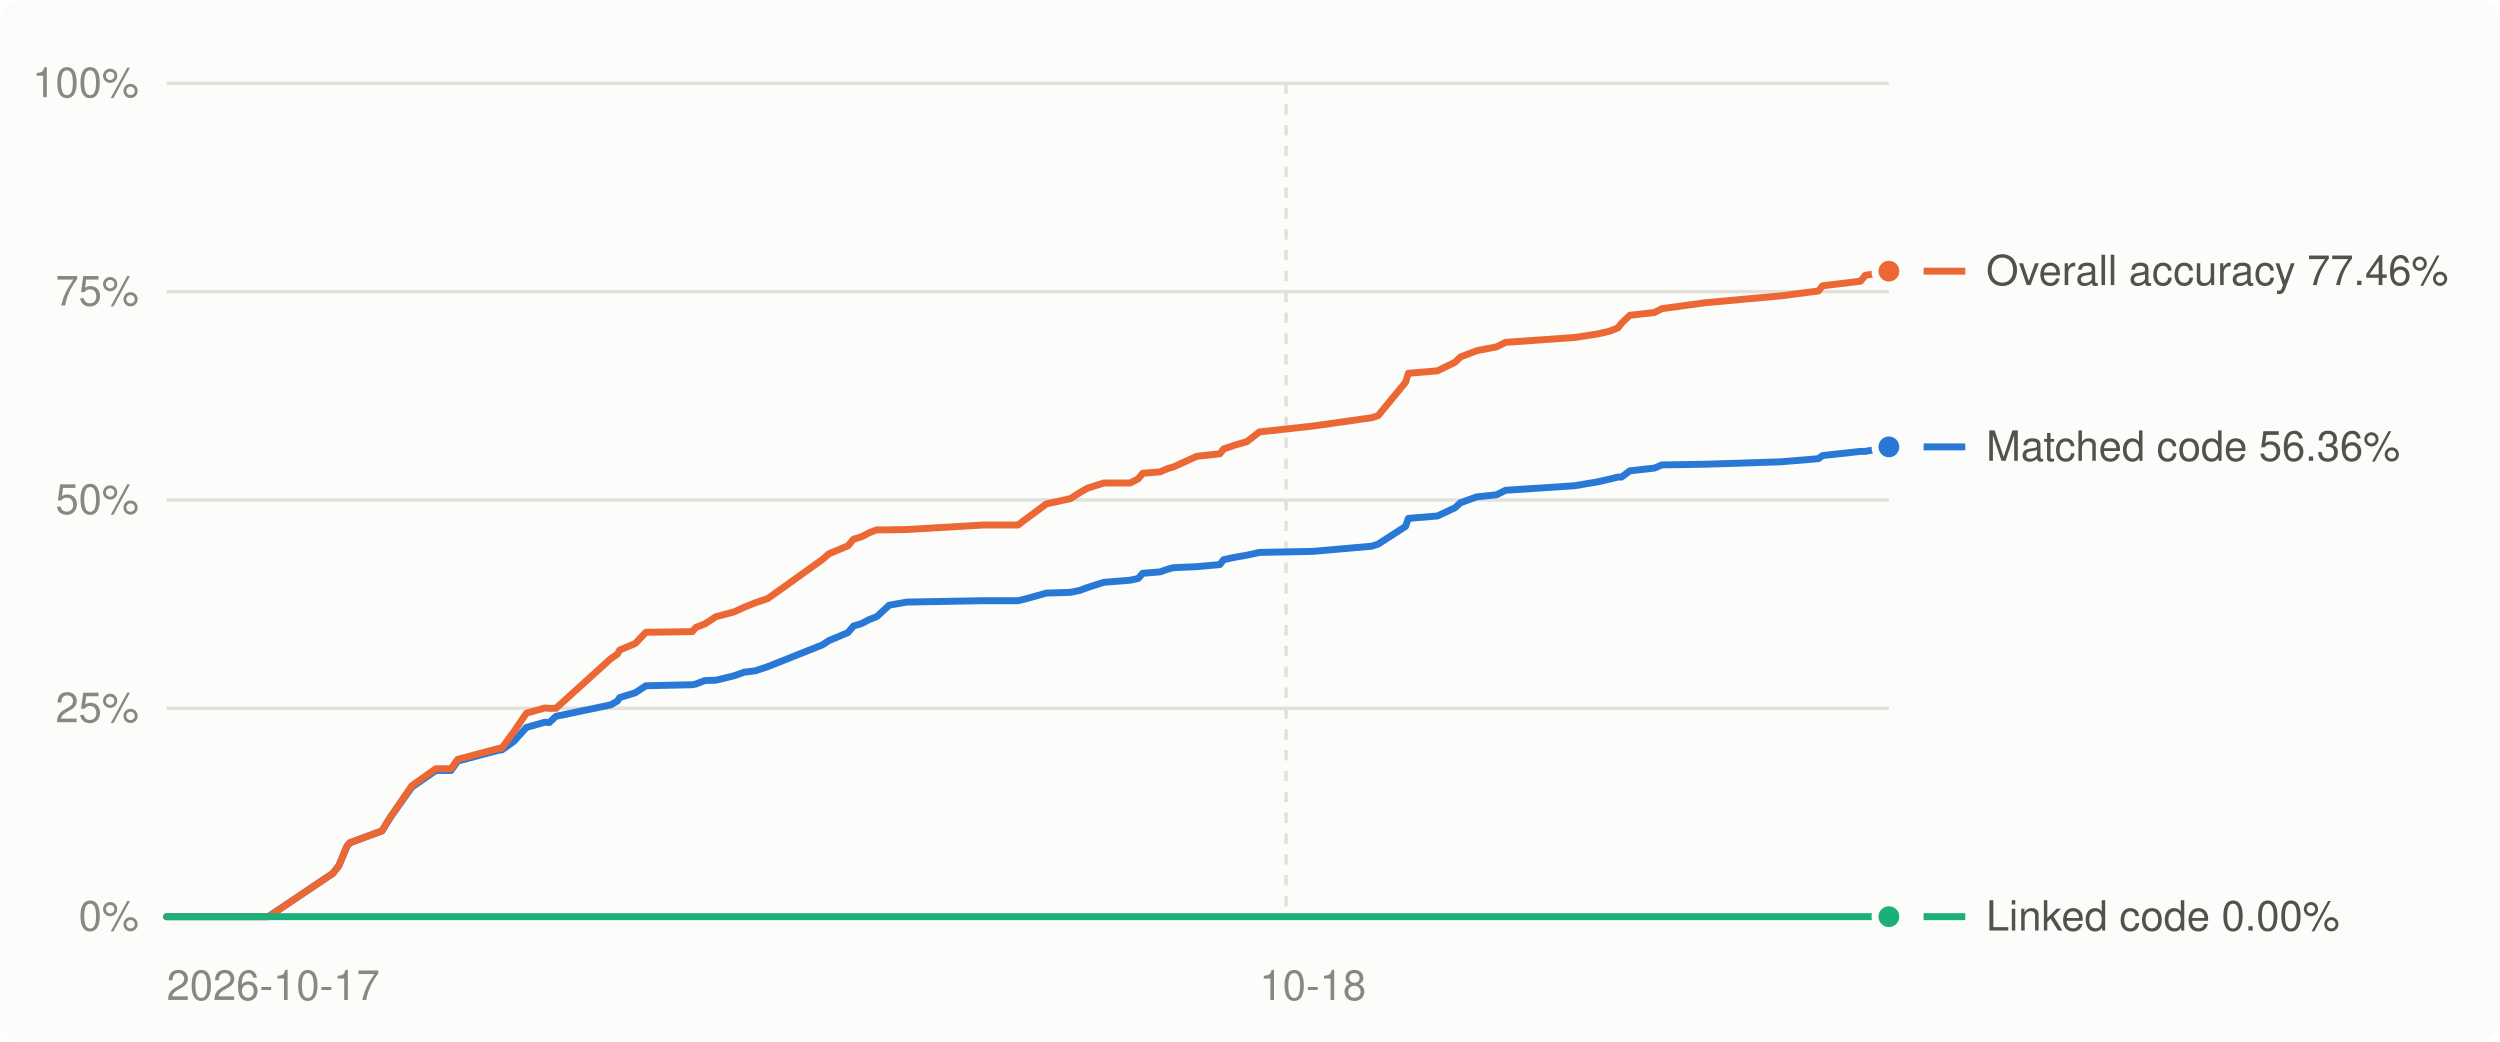
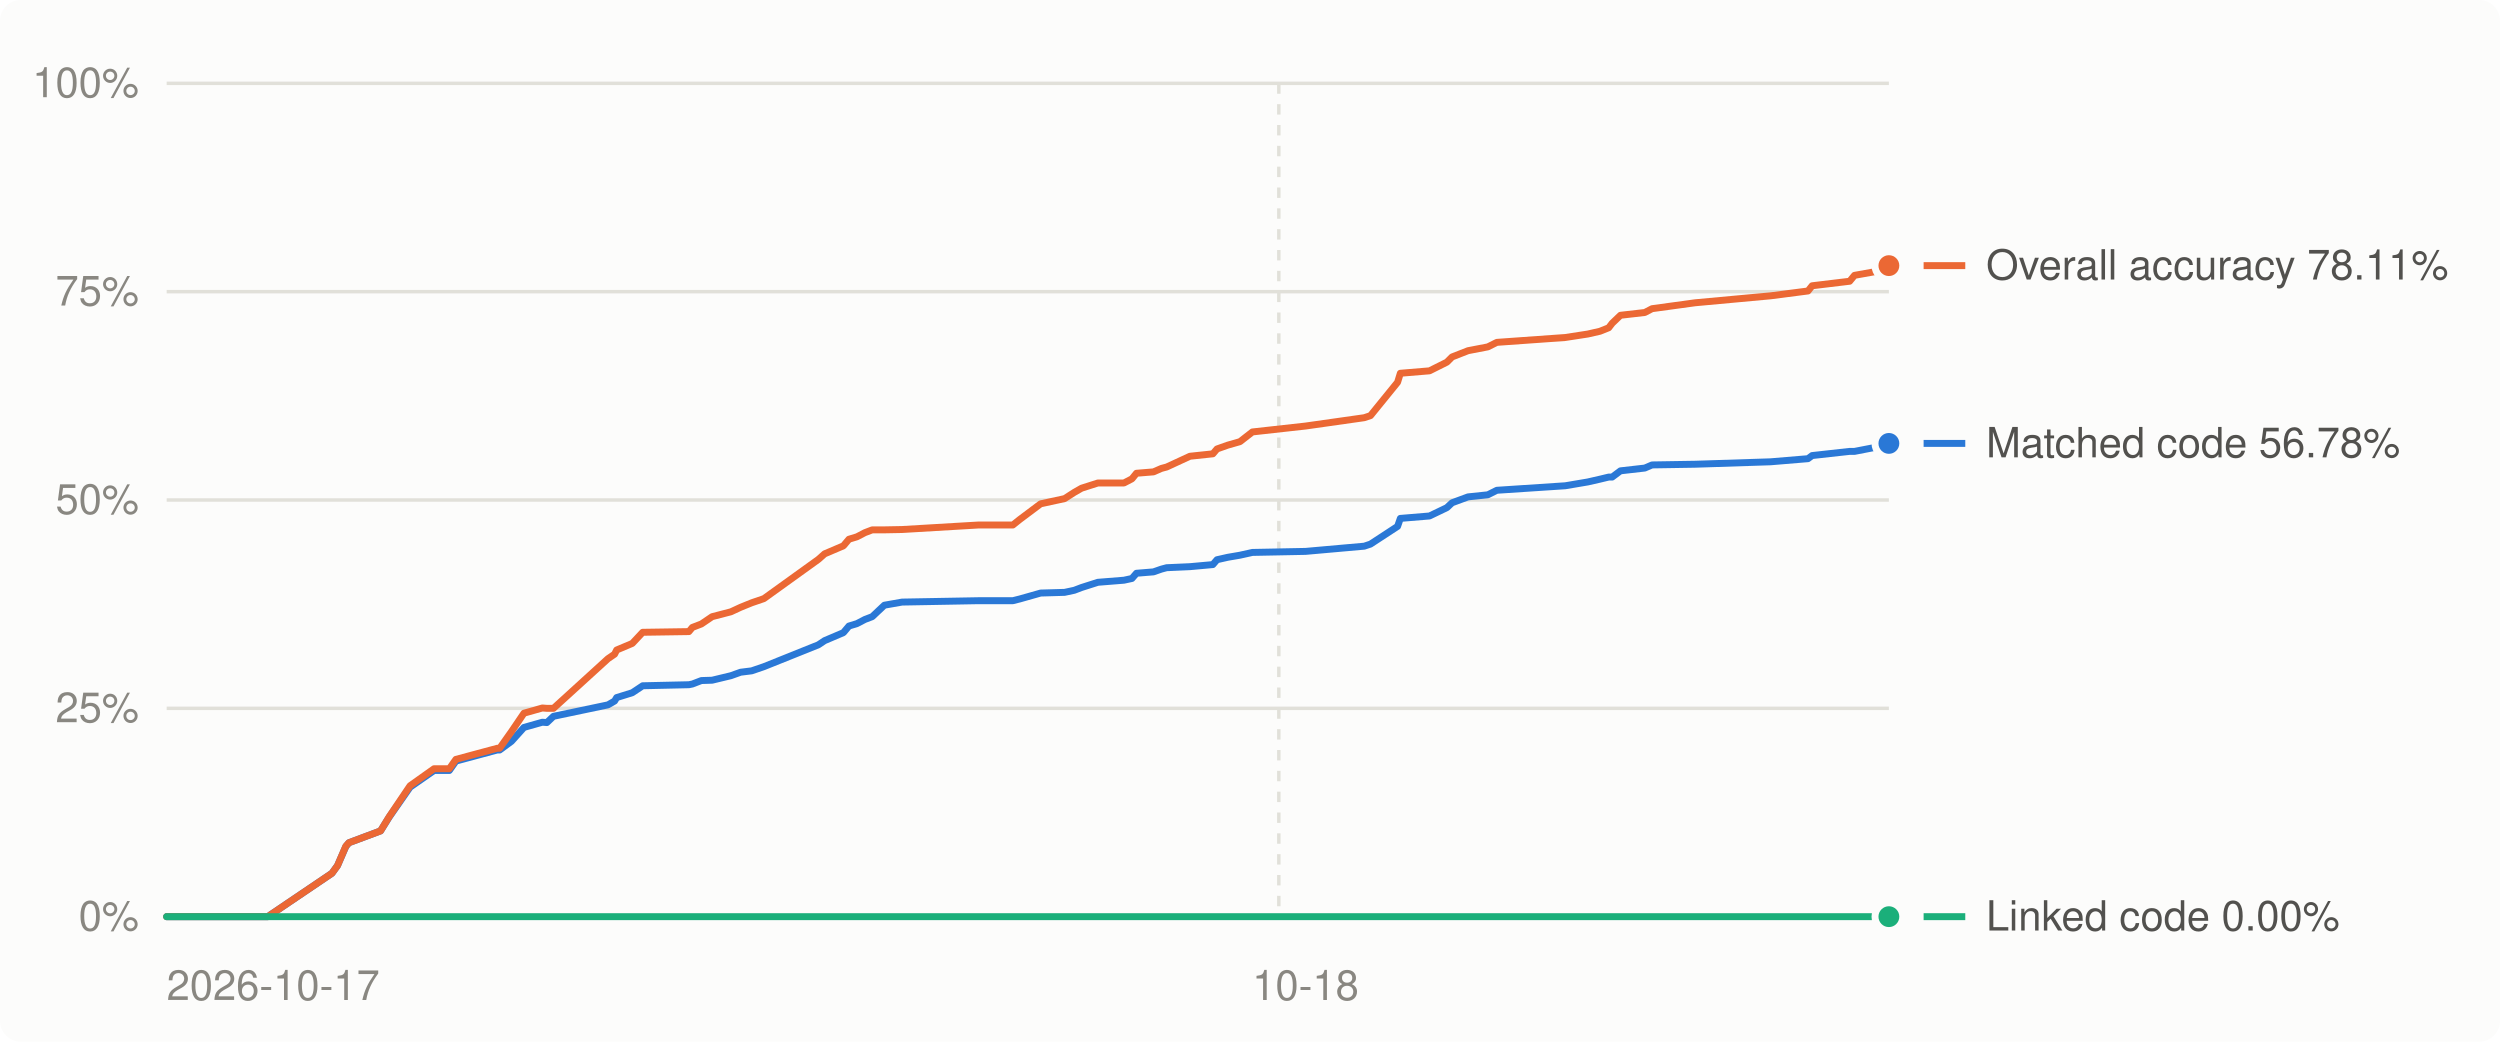
<svg xmlns="http://www.w3.org/2000/svg" viewBox="0 0 720 300" width="720" height="300" role="img" aria-label="Decompilation progress over time">
  <style>
.bg{fill:#fcfcfb}.grid{stroke:#e1e0d9}.muted{fill:#898781}.lbl{fill:#52514e}.ln0{stroke:#2a78d6}.dot0{fill:#2a78d6;stroke:#fcfcfb}.ln1{stroke:#eb6834}.dot1{fill:#eb6834;stroke:#fcfcfb}.ln2{stroke:#1baf7a}.dot2{fill:#1baf7a;stroke:#fcfcfb}
@media (prefers-color-scheme: dark){.bg{fill:#1a1a19}.grid{stroke:#2c2c2a}.muted{fill:#898781}.lbl{fill:#c3c2b7}.ln0{stroke:#3987e5}.dot0{fill:#3987e5;stroke:#1a1a19}.ln1{stroke:#d95926}.dot1{fill:#d95926;stroke:#1a1a19}.ln2{stroke:#199e70}.dot2{fill:#199e70;stroke:#1a1a19}}
text{font:12px -apple-system,BlinkMacSystemFont,'Segoe UI',Helvetica,Arial,sans-serif}
</style>
  <rect class="bg" width="720" height="300" rx="6" />
  <line x1="48" x2="544" y1="264.0" y2="264.0" class="grid" stroke-width="1" />
  <text x="40" y="268.0" class="muted" text-anchor="end">0%</text>
  <line x1="48" x2="544" y1="204.0" y2="204.0" class="grid" stroke-width="1" />
  <text x="40" y="208.0" class="muted" text-anchor="end">25%</text>
  <line x1="48" x2="544" y1="144.0" y2="144.0" class="grid" stroke-width="1" />
  <text x="40" y="148.0" class="muted" text-anchor="end">50%</text>
  <line x1="48" x2="544" y1="84.0" y2="84.0" class="grid" stroke-width="1" />
  <text x="40" y="88.0" class="muted" text-anchor="end">75%</text>
  <line x1="48" x2="544" y1="24.0" y2="24.0" class="grid" stroke-width="1" />
  <text x="40" y="28.0" class="muted" text-anchor="end">100%</text>
-   <line x1="370.4" x2="370.4" y1="24" y2="264" class="grid" stroke-width="1" stroke-dasharray="3 3" />
+   <line x1="368.3" x2="368.3" y1="24" y2="264" class="grid" stroke-width="1" stroke-dasharray="3 3" />
  <text class="muted" x="48.0" y="288" text-anchor="start">2026-10-17</text>
-   <text class="muted" x="378.1" y="288" text-anchor="middle">10-18</text>
-   <polyline points="48.0,264.0 77.3,264.0 95.9,251.5 97.6,249.3 99.9,243.8 100.8,242.7 110.0,239.3 112.5,235.3 118.6,226.7 125.5,221.9 129.9,221.9 131.8,219.2 143.8,216.0 144.5,216.0 148.0,213.5 151.6,209.5 156.9,208.0 158.2,208.1 160.1,206.3 175.9,203.0 177.8,201.9 178.5,200.9 183.0,199.5 186.0,197.5 199.4,197.2 200.4,197.0 203.0,196.0 206.2,195.9 211.5,194.6 214.3,193.6 217.5,193.2 221.1,192.0 236.9,185.7 238.7,184.5 244.2,182.2 245.8,180.3 248.1,179.6 250.4,178.4 252.5,177.6 256.1,174.3 261.1,173.4 283.3,173.0 293.2,173.0 295.3,172.5 301.4,170.8 308.3,170.6 311.1,170.0 313.2,169.2 317.9,167.7 325.5,167.1 327.8,166.6 329.1,165.1 334.1,164.7 336.4,163.9 337.9,163.5 344.7,163.2 351.3,162.6 352.4,161.2 355.6,160.5 359.1,159.9 362.7,159.1 378.1,158.8 395.1,157.3 396.9,156.7 404.8,151.6 405.6,149.3 414.0,148.6 419.1,146.2 420.6,144.8 425.3,143.1 431.0,142.5 433.6,141.2 453.4,139.9 460.0,138.8 463.5,138.0 466.0,137.4 467.0,137.4 469.4,135.6 476.5,134.8 478.6,133.9 491.0,133.7 512.9,133.0 523.7,132.1 524.9,131.2 535.8,130.0 537.2,130.0 544.0,128.7" fill="none" class="ln0" stroke-width="2" stroke-linejoin="round" stroke-linecap="round" />
-   <polyline points="48.0,264.0 77.3,264.0 95.9,251.5 97.6,249.3 99.9,243.7 100.8,242.7 110.0,239.3 112.5,235.2 118.6,226.3 125.5,221.4 129.9,221.4 131.8,218.7 143.8,215.5 144.5,215.5 148.0,210.7 151.6,205.4 156.9,203.9 158.2,204.0 160.1,204.0 175.9,189.7 177.8,188.4 178.5,187.2 183.0,185.3 186.0,182.1 199.4,181.9 200.4,180.7 203.0,179.7 206.2,177.6 211.5,176.2 214.3,174.9 217.5,173.6 221.1,172.4 236.9,161.1 238.7,159.5 244.2,157.2 245.8,155.3 248.1,154.6 250.4,153.4 252.5,152.6 256.1,152.6 261.1,152.5 283.3,151.2 293.2,151.2 295.3,149.6 301.4,145.1 308.3,143.6 311.1,141.8 313.2,140.6 317.9,139.1 325.5,139.1 327.8,137.9 329.1,136.3 334.1,135.9 336.4,134.9 337.9,134.5 344.7,131.4 351.3,130.7 352.4,129.3 355.6,128.2 359.1,127.2 362.7,124.4 378.1,122.7 395.1,120.3 396.9,119.7 404.8,110.1 405.6,107.5 414.0,106.8 419.1,104.3 420.6,102.8 425.3,101.0 431.0,99.9 433.6,98.6 453.4,97.2 460.0,96.2 463.5,95.4 466.0,94.4 467.0,93.1 469.4,90.8 476.5,90.0 478.6,88.9 491.0,87.2 512.9,85.2 523.7,83.8 524.9,82.3 535.8,81.0 537.2,79.3 544.0,78.1" fill="none" class="ln1" stroke-width="2" stroke-linejoin="round" stroke-linecap="round" />
-   <polyline points="48.0,264.0 77.3,264.0 95.9,264.0 97.6,264.0 99.9,264.0 100.8,264.0 110.0,264.0 112.5,264.0 118.6,264.0 125.5,264.0 129.9,264.0 131.8,264.0 143.8,264.0 144.5,264.0 148.0,264.0 151.6,264.0 156.9,264.0 158.2,264.0 160.1,264.0 175.9,264.0 177.8,264.0 178.5,264.0 183.0,264.0 186.0,264.0 199.4,264.0 200.4,264.0 203.0,264.0 206.2,264.0 211.5,264.0 214.3,264.0 217.5,264.0 221.1,264.0 236.9,264.0 238.7,264.0 244.2,264.0 245.8,264.0 248.1,264.0 250.4,264.0 252.5,264.0 256.1,264.0 261.1,264.0 283.3,264.0 293.2,264.0 295.3,264.0 301.4,264.0 308.3,264.0 311.1,264.0 313.2,264.0 317.9,264.0 325.5,264.0 327.8,264.0 329.1,264.0 334.1,264.0 336.4,264.0 337.9,264.0 344.7,264.0 351.3,264.0 352.4,264.0 355.6,264.0 359.1,264.0 362.7,264.0 378.1,264.0 395.1,264.0 396.9,264.0 404.8,264.0 405.6,264.0 414.0,264.0 419.1,264.0 420.6,264.0 425.3,264.0 431.0,264.0 433.6,264.0 453.4,264.0 460.0,264.0 463.5,264.0 466.0,264.0 467.0,264.0 469.4,264.0 476.5,264.0 478.6,264.0 491.0,264.0 512.9,264.0 523.7,264.0 524.9,264.0 535.8,264.0 537.2,264.0 544.0,264.0" fill="none" class="ln2" stroke-width="2" stroke-linejoin="round" stroke-linecap="round" />
-   <circle cx="544.0" cy="128.7" r="4" class="dot0" stroke-width="2" />
-   <circle cx="544.0" cy="78.1" r="4" class="dot1" stroke-width="2" />
+   <text class="muted" x="376.0" y="288" text-anchor="middle">10-18</text>
+   <polyline points="48.0,264.0 77.1,264.0 95.6,251.5 97.2,249.3 99.6,243.8 100.5,242.7 109.6,239.3 112.1,235.3 118.1,226.7 125.0,221.9 129.4,221.9 131.3,219.2 143.2,216.0 143.9,216.0 147.3,213.5 150.9,209.5 156.2,208.0 157.5,208.1 159.4,206.3 175.1,203.0 177.0,201.9 177.6,200.9 182.1,199.5 185.1,197.5 198.4,197.2 199.4,197.0 202.0,196.0 205.1,195.9 210.5,194.6 213.3,193.6 216.5,193.2 220.0,192.0 235.7,185.7 237.5,184.5 242.9,182.2 244.5,180.3 246.8,179.6 249.1,178.4 251.2,177.6 254.7,174.3 259.8,173.4 281.8,173.0 291.7,173.0 293.7,172.5 299.7,170.8 306.6,170.6 309.4,170.0 311.5,169.2 316.2,167.7 323.7,167.1 326.0,166.6 327.3,165.1 332.2,164.7 334.5,163.9 336.0,163.5 342.7,163.2 349.3,162.6 350.5,161.2 353.6,160.5 357.1,159.9 360.7,159.1 376.0,158.8 392.9,157.3 394.7,156.7 402.5,151.6 403.3,149.3 411.7,148.6 416.7,146.2 418.2,144.8 422.8,143.1 428.5,142.5 431.1,141.2 450.8,139.9 457.3,138.8 460.8,138.0 463.3,137.4 464.3,137.4 466.7,135.6 473.7,134.8 475.8,133.9 488.2,133.7 509.9,133.0 520.7,132.1 521.9,131.2 532.7,130.0 534.1,130.0 540.8,128.7 544.0,127.7" fill="none" class="ln0" stroke-width="2" stroke-linejoin="round" stroke-linecap="round" />
+   <polyline points="48.0,264.0 77.1,264.0 95.6,251.5 97.2,249.3 99.6,243.7 100.5,242.7 109.6,239.3 112.1,235.2 118.1,226.3 125.0,221.4 129.4,221.4 131.3,218.7 143.2,215.5 143.9,215.5 147.3,210.7 150.9,205.4 156.2,203.9 157.5,204.0 159.4,204.0 175.1,189.7 177.0,188.4 177.6,187.2 182.1,185.3 185.1,182.1 198.4,181.9 199.4,180.7 202.0,179.7 205.1,177.6 210.5,176.2 213.3,174.9 216.5,173.6 220.0,172.4 235.7,161.1 237.5,159.5 242.9,157.2 244.5,155.3 246.8,154.6 249.1,153.4 251.2,152.6 254.7,152.6 259.8,152.5 281.8,151.2 291.7,151.2 293.7,149.6 299.7,145.1 306.6,143.6 309.4,141.8 311.5,140.6 316.2,139.1 323.7,139.1 326.0,137.9 327.3,136.3 332.2,135.9 334.5,134.9 336.0,134.5 342.7,131.4 349.3,130.7 350.5,129.3 353.6,128.2 357.1,127.2 360.7,124.4 376.0,122.7 392.9,120.3 394.7,119.7 402.5,110.1 403.3,107.5 411.7,106.8 416.7,104.3 418.2,102.8 422.8,101.0 428.5,99.9 431.1,98.6 450.8,97.2 457.3,96.2 460.8,95.4 463.3,94.4 464.3,93.1 466.7,90.8 473.7,90.0 475.8,88.9 488.2,87.2 509.9,85.2 520.7,83.8 521.9,82.3 532.7,81.0 534.1,79.3 540.8,78.1 544.0,76.5" fill="none" class="ln1" stroke-width="2" stroke-linejoin="round" stroke-linecap="round" />
+   <polyline points="48.0,264.0 77.1,264.0 95.6,264.0 97.2,264.0 99.6,264.0 100.5,264.0 109.6,264.0 112.1,264.0 118.1,264.0 125.0,264.0 129.4,264.0 131.3,264.0 143.2,264.0 143.9,264.0 147.3,264.0 150.9,264.0 156.2,264.0 157.5,264.0 159.4,264.0 175.1,264.0 177.0,264.0 177.6,264.0 182.1,264.0 185.1,264.0 198.4,264.0 199.4,264.0 202.0,264.0 205.1,264.0 210.5,264.0 213.3,264.0 216.5,264.0 220.0,264.0 235.7,264.0 237.5,264.0 242.9,264.0 244.5,264.0 246.8,264.0 249.1,264.0 251.2,264.0 254.7,264.0 259.8,264.0 281.8,264.0 291.7,264.0 293.7,264.0 299.7,264.0 306.6,264.0 309.4,264.0 311.5,264.0 316.2,264.0 323.7,264.0 326.0,264.0 327.3,264.0 332.2,264.0 334.5,264.0 336.0,264.0 342.7,264.0 349.3,264.0 350.5,264.0 353.6,264.0 357.1,264.0 360.7,264.0 376.0,264.0 392.9,264.0 394.7,264.0 402.5,264.0 403.3,264.0 411.7,264.0 416.7,264.0 418.2,264.0 422.8,264.0 428.5,264.0 431.1,264.0 450.8,264.0 457.3,264.0 460.8,264.0 463.3,264.0 464.3,264.0 466.7,264.0 473.7,264.0 475.8,264.0 488.2,264.0 509.9,264.0 520.7,264.0 521.9,264.0 532.7,264.0 534.1,264.0 540.8,264.0 544.0,264.0" fill="none" class="ln2" stroke-width="2" stroke-linejoin="round" stroke-linecap="round" />
+   <circle cx="544.0" cy="127.7" r="4" class="dot0" stroke-width="2" />
+   <circle cx="544.0" cy="76.5" r="4" class="dot1" stroke-width="2" />
  <circle cx="544.0" cy="264.0" r="4" class="dot2" stroke-width="2" />
  <line x1="554" x2="566" y1="264.0" y2="264.0" class="ln2" stroke-width="2" />
  <text class="lbl" x="572" y="268.0">Linked code 0.00%</text>
-   <line x1="554" x2="566" y1="128.7" y2="128.7" class="ln0" stroke-width="2" />
-   <text class="lbl" x="572" y="132.7">Matched code 56.36%</text>
-   <line x1="554" x2="566" y1="78.1" y2="78.1" class="ln1" stroke-width="2" />
-   <text class="lbl" x="572" y="82.1">Overall accuracy 77.46%</text>
+   <line x1="554" x2="566" y1="127.7" y2="127.7" class="ln0" stroke-width="2" />
+   <text class="lbl" x="572" y="131.7">Matched code 56.78%</text>
+   <line x1="554" x2="566" y1="76.5" y2="76.5" class="ln1" stroke-width="2" />
+   <text class="lbl" x="572" y="80.5">Overall accuracy 78.11%</text>
</svg>
